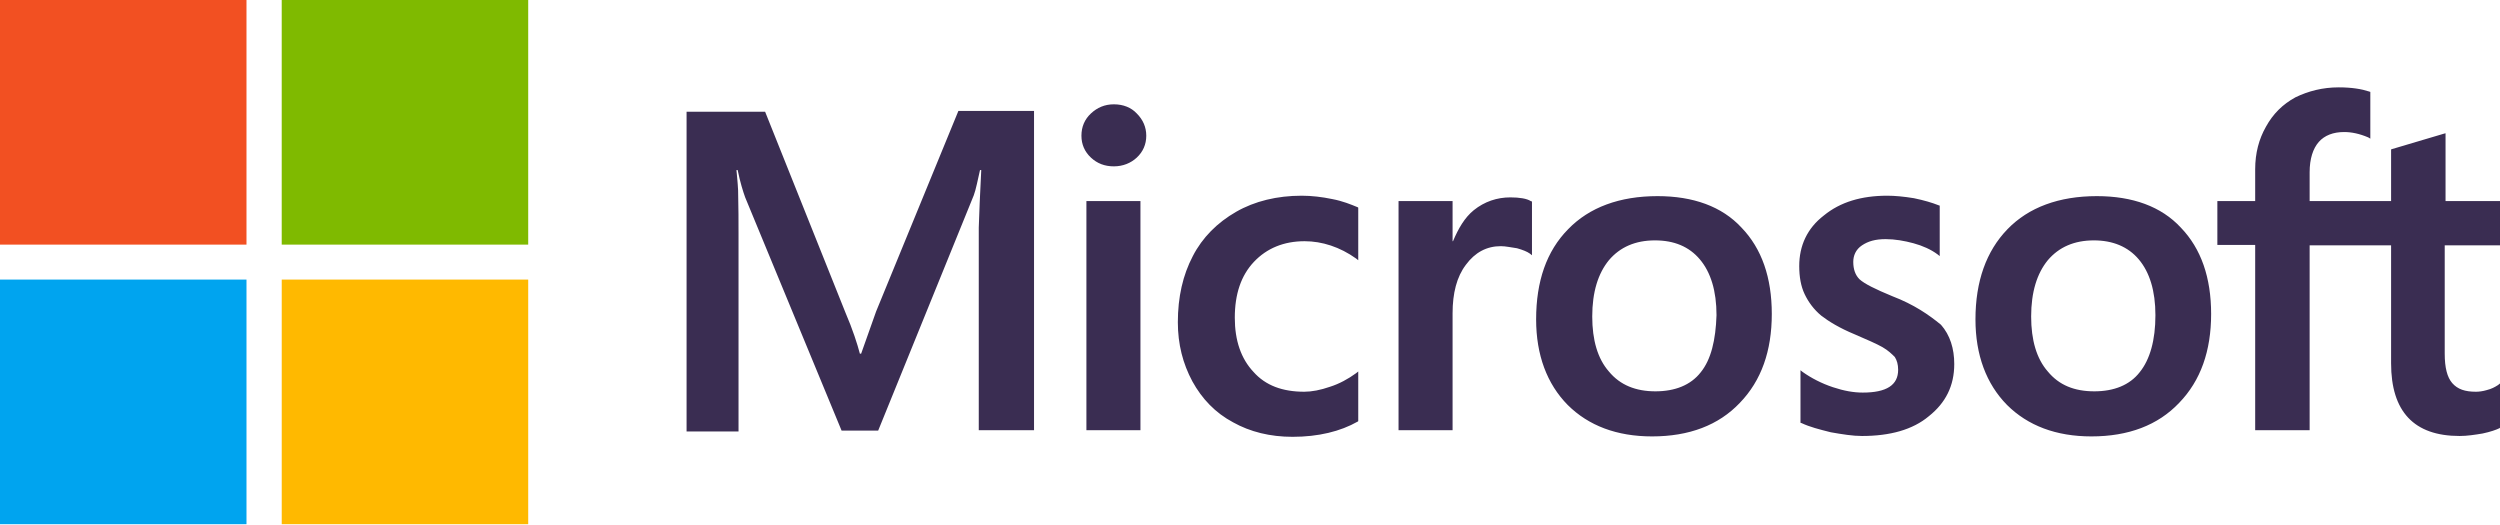
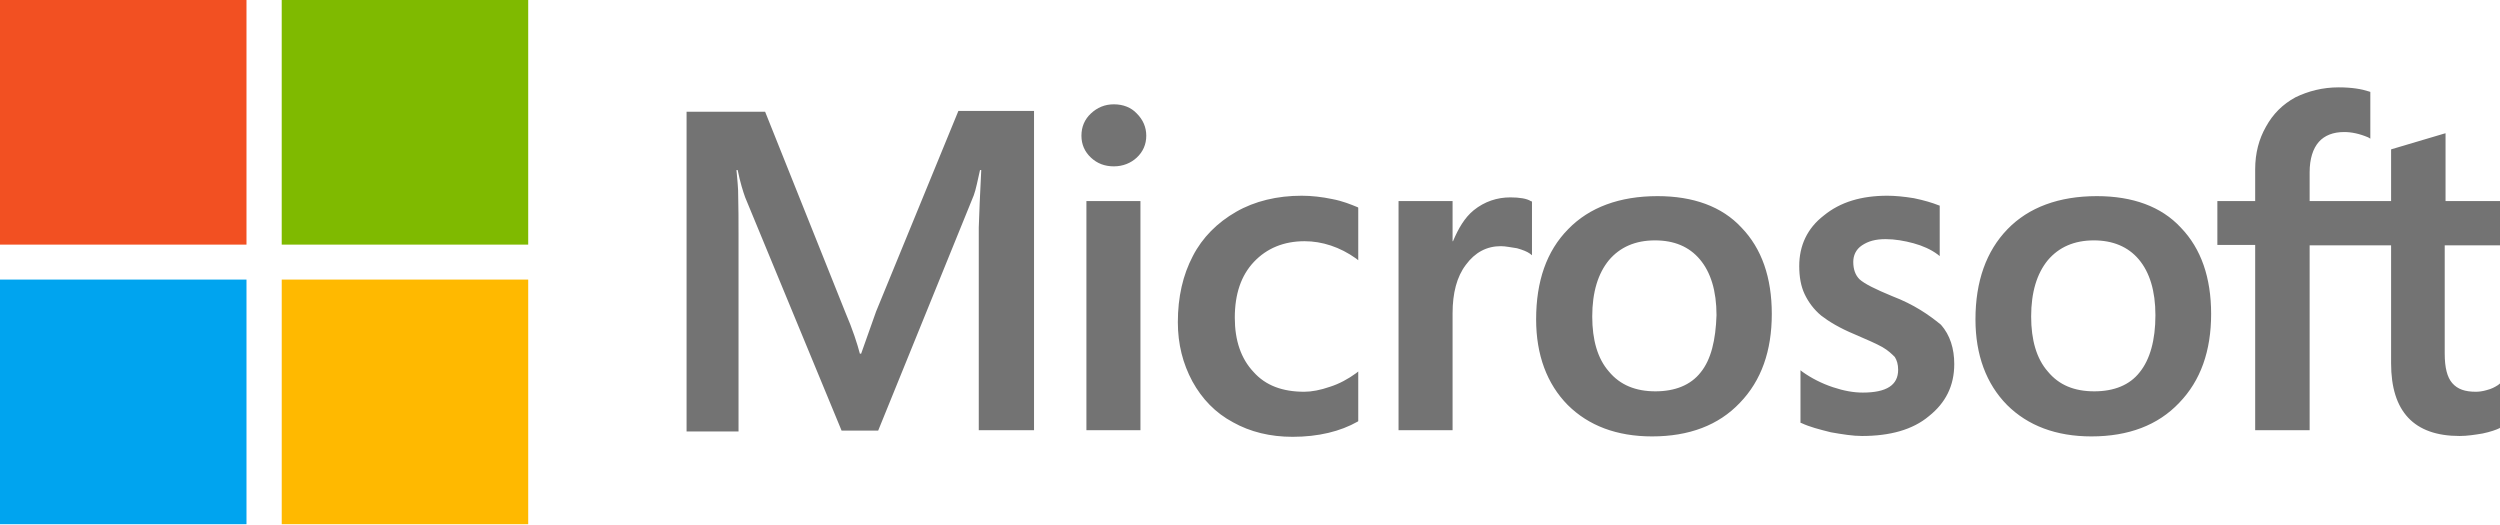
<svg xmlns="http://www.w3.org/2000/svg" width="124" height="26" viewBox="0 0 124 26" fill="none">
-   <path d="M43.454 15.451L42.712 17.543H42.65C42.527 17.072 42.3 16.354 41.929 15.492L37.95 5.543H34.054V21.4H36.631V11.615C36.631 11 36.631 10.302 36.61 9.441C36.589 9.01 36.548 8.682 36.528 8.436H36.589C36.713 9.051 36.857 9.502 36.961 9.79L41.743 21.359H43.557L48.299 9.687C48.402 9.42 48.505 8.887 48.608 8.436H48.67C48.608 9.605 48.567 10.651 48.547 11.287V21.338H51.288V5.502H47.536L43.454 15.451ZM53.886 9.974H56.566V21.338H53.886V9.974ZM55.247 5.174C54.793 5.174 54.422 5.338 54.113 5.625C53.803 5.913 53.639 6.282 53.639 6.733C53.639 7.164 53.803 7.533 54.113 7.82C54.422 8.107 54.793 8.251 55.247 8.251C55.7 8.251 56.092 8.087 56.38 7.82C56.69 7.533 56.855 7.164 56.855 6.733C56.855 6.302 56.69 5.933 56.38 5.625C56.112 5.338 55.721 5.174 55.247 5.174ZM66.07 9.872C65.575 9.769 65.06 9.707 64.565 9.707C63.349 9.707 62.235 9.974 61.308 10.508C60.38 11.041 59.638 11.779 59.164 12.702C58.669 13.646 58.421 14.733 58.421 15.984C58.421 17.072 58.669 18.036 59.143 18.918C59.617 19.779 60.277 20.477 61.163 20.948C62.008 21.42 62.998 21.666 64.111 21.666C65.389 21.666 66.482 21.4 67.348 20.907L67.369 20.887V18.425L67.266 18.508C66.874 18.795 66.42 19.041 65.967 19.184C65.493 19.349 65.06 19.43 64.689 19.43C63.617 19.43 62.771 19.123 62.173 18.446C61.555 17.79 61.246 16.887 61.246 15.759C61.246 14.589 61.555 13.666 62.194 12.989C62.833 12.313 63.678 11.964 64.709 11.964C65.575 11.964 66.462 12.251 67.266 12.825L67.369 12.908V10.302L67.348 10.282C66.998 10.138 66.606 9.974 66.07 9.872ZM74.914 9.79C74.254 9.79 73.636 9.995 73.1 10.425C72.646 10.795 72.337 11.328 72.069 11.964H72.048V9.974H69.368V21.338H72.048V15.533C72.048 14.549 72.254 13.728 72.708 13.133C73.162 12.518 73.739 12.21 74.44 12.21C74.687 12.21 74.934 12.272 75.244 12.313C75.532 12.395 75.739 12.477 75.883 12.579L75.986 12.661V9.995L75.924 9.974C75.739 9.851 75.368 9.79 74.914 9.79ZM82.212 9.728C80.336 9.728 78.831 10.282 77.779 11.369C76.707 12.456 76.192 13.954 76.192 15.841C76.192 17.605 76.728 19.041 77.759 20.087C78.79 21.113 80.192 21.646 81.944 21.646C83.779 21.646 85.242 21.092 86.294 19.984C87.366 18.877 87.881 17.4 87.881 15.574C87.881 13.769 87.386 12.333 86.376 11.287C85.407 10.241 83.985 9.728 82.212 9.728ZM84.356 18.466C83.861 19.102 83.078 19.41 82.109 19.41C81.14 19.41 80.356 19.102 79.8 18.425C79.243 17.79 78.975 16.866 78.975 15.697C78.975 14.487 79.264 13.564 79.8 12.908C80.356 12.251 81.119 11.923 82.088 11.923C83.037 11.923 83.779 12.231 84.315 12.867C84.851 13.502 85.139 14.425 85.139 15.636C85.098 16.866 84.871 17.831 84.356 18.466ZM93.86 14.692C93.014 14.343 92.478 14.077 92.231 13.851C92.025 13.646 91.922 13.359 91.922 12.989C91.922 12.682 92.046 12.374 92.355 12.169C92.664 11.964 93.014 11.861 93.53 11.861C93.983 11.861 94.457 11.943 94.911 12.066C95.365 12.19 95.777 12.374 96.107 12.62L96.21 12.702V10.2L96.148 10.179C95.839 10.056 95.427 9.933 94.932 9.831C94.437 9.749 93.983 9.707 93.612 9.707C92.334 9.707 91.283 10.015 90.458 10.692C89.633 11.328 89.242 12.19 89.242 13.195C89.242 13.728 89.324 14.2 89.51 14.589C89.695 14.979 89.963 15.348 90.334 15.656C90.706 15.943 91.242 16.272 91.984 16.579C92.602 16.846 93.076 17.051 93.365 17.215C93.653 17.379 93.839 17.564 93.983 17.707C94.087 17.872 94.148 18.077 94.148 18.343C94.148 19.102 93.571 19.472 92.396 19.472C91.942 19.472 91.468 19.39 90.912 19.205C90.355 19.02 89.84 18.754 89.407 18.446L89.304 18.364V20.969L89.365 20.989C89.757 21.174 90.231 21.297 90.809 21.441C91.386 21.543 91.901 21.625 92.355 21.625C93.736 21.625 94.87 21.318 95.674 20.641C96.499 19.984 96.931 19.143 96.931 18.056C96.931 17.297 96.725 16.62 96.272 16.108C95.674 15.615 94.932 15.102 93.86 14.692ZM104.003 9.728C102.127 9.728 100.622 10.282 99.57 11.369C98.519 12.456 97.983 13.954 97.983 15.841C97.983 17.605 98.519 19.041 99.55 20.087C100.58 21.113 101.982 21.646 103.735 21.646C105.569 21.646 107.033 21.092 108.084 19.984C109.157 18.877 109.672 17.4 109.672 15.574C109.672 13.769 109.177 12.333 108.167 11.287C107.198 10.241 105.776 9.728 104.003 9.728ZM106.126 18.466C105.631 19.102 104.848 19.41 103.879 19.41C102.889 19.41 102.127 19.102 101.57 18.425C101.013 17.79 100.745 16.866 100.745 15.697C100.745 14.487 101.034 13.564 101.57 12.908C102.127 12.251 102.889 11.923 103.858 11.923C104.786 11.923 105.549 12.231 106.085 12.867C106.621 13.502 106.909 14.425 106.909 15.636C106.909 16.866 106.641 17.831 106.126 18.466ZM124 12.169V9.974H121.299V6.61L121.217 6.631L118.66 7.39L118.598 7.41V9.974H114.558V8.538C114.558 7.882 114.723 7.369 115.011 7.041C115.3 6.713 115.733 6.549 116.269 6.549C116.64 6.549 117.032 6.631 117.465 6.815L117.568 6.877V4.559L117.506 4.538C117.135 4.415 116.64 4.333 116.001 4.333C115.197 4.333 114.496 4.518 113.857 4.825C113.218 5.174 112.744 5.646 112.393 6.282C112.043 6.897 111.857 7.595 111.857 8.395V9.974H109.981V12.149H111.857V21.338H114.558V12.169H118.598V18.015C118.598 20.415 119.732 21.625 122 21.625C122.371 21.625 122.763 21.564 123.134 21.502C123.526 21.42 123.814 21.318 123.979 21.236L124 21.215V19.02L123.897 19.102C123.732 19.205 123.587 19.287 123.34 19.349C123.134 19.41 122.948 19.43 122.804 19.43C122.268 19.43 121.897 19.308 121.629 19C121.382 18.713 121.258 18.241 121.258 17.543V12.169H124Z" fill="#3A2D52" />
+   <path d="M43.454 15.451L42.712 17.543H42.65C42.527 17.072 42.3 16.354 41.929 15.492L37.95 5.543H34.054V21.4H36.631V11.615C36.631 11 36.631 10.302 36.61 9.441C36.589 9.01 36.548 8.682 36.528 8.436H36.589C36.713 9.051 36.857 9.502 36.961 9.79L41.743 21.359H43.557L48.299 9.687C48.402 9.42 48.505 8.887 48.608 8.436H48.67C48.608 9.605 48.567 10.651 48.547 11.287V21.338H51.288V5.502H47.536L43.454 15.451ZM53.886 9.974H56.566V21.338H53.886V9.974ZM55.247 5.174C54.793 5.174 54.422 5.338 54.113 5.625C53.803 5.913 53.639 6.282 53.639 6.733C53.639 7.164 53.803 7.533 54.113 7.82C54.422 8.108 54.793 8.251 55.247 8.251C55.7 8.251 56.092 8.087 56.38 7.82C56.69 7.533 56.855 7.164 56.855 6.733C56.855 6.302 56.69 5.933 56.38 5.625C56.112 5.338 55.721 5.174 55.247 5.174ZM66.07 9.872C65.575 9.769 65.06 9.708 64.565 9.708C63.349 9.708 62.235 9.974 61.308 10.508C60.38 11.041 59.638 11.779 59.164 12.702C58.669 13.646 58.421 14.733 58.421 15.984C58.421 17.072 58.669 18.036 59.143 18.918C59.617 19.779 60.277 20.477 61.163 20.948C62.008 21.42 62.998 21.666 64.111 21.666C65.389 21.666 66.482 21.4 67.348 20.907L67.369 20.887V18.425L67.266 18.508C66.874 18.795 66.42 19.041 65.967 19.184C65.493 19.349 65.06 19.431 64.689 19.431C63.617 19.431 62.771 19.123 62.173 18.446C61.555 17.79 61.246 16.887 61.246 15.759C61.246 14.59 61.555 13.666 62.194 12.99C62.833 12.313 63.678 11.964 64.709 11.964C65.575 11.964 66.462 12.251 67.266 12.825L67.369 12.908V10.302L67.348 10.282C66.998 10.138 66.606 9.974 66.07 9.872ZM74.914 9.79C74.254 9.79 73.636 9.995 73.1 10.425C72.646 10.795 72.337 11.328 72.069 11.964H72.048V9.974H69.368V21.338H72.048V15.533C72.048 14.549 72.254 13.728 72.708 13.133C73.162 12.518 73.739 12.21 74.44 12.21C74.687 12.21 74.934 12.272 75.244 12.313C75.532 12.395 75.739 12.477 75.883 12.579L75.986 12.661V9.995L75.924 9.974C75.739 9.851 75.368 9.79 74.914 9.79ZM82.212 9.728C80.336 9.728 78.831 10.282 77.779 11.369C76.707 12.456 76.192 13.954 76.192 15.841C76.192 17.605 76.728 19.041 77.759 20.087C78.79 21.113 80.192 21.646 81.944 21.646C83.779 21.646 85.242 21.092 86.294 19.984C87.366 18.877 87.881 17.4 87.881 15.574C87.881 13.769 87.386 12.333 86.376 11.287C85.407 10.241 83.985 9.728 82.212 9.728ZM84.356 18.466C83.861 19.102 83.078 19.41 82.109 19.41C81.14 19.41 80.356 19.102 79.8 18.425C79.243 17.79 78.975 16.866 78.975 15.697C78.975 14.487 79.264 13.564 79.8 12.908C80.356 12.251 81.119 11.923 82.088 11.923C83.037 11.923 83.779 12.231 84.315 12.867C84.851 13.502 85.139 14.425 85.139 15.636C85.098 16.866 84.871 17.831 84.356 18.466ZM93.86 14.692C93.014 14.343 92.478 14.077 92.231 13.851C92.025 13.646 91.922 13.359 91.922 12.99C91.922 12.682 92.046 12.374 92.355 12.169C92.664 11.964 93.014 11.861 93.53 11.861C93.983 11.861 94.457 11.943 94.911 12.066C95.365 12.19 95.777 12.374 96.107 12.62L96.21 12.702V10.2L96.148 10.179C95.839 10.056 95.427 9.933 94.932 9.831C94.437 9.749 93.983 9.708 93.612 9.708C92.334 9.708 91.283 10.015 90.458 10.692C89.633 11.328 89.242 12.19 89.242 13.195C89.242 13.728 89.324 14.2 89.51 14.59C89.695 14.979 89.963 15.348 90.334 15.656C90.706 15.943 91.242 16.272 91.984 16.579C92.602 16.846 93.076 17.051 93.365 17.215C93.653 17.379 93.839 17.564 93.983 17.707C94.087 17.872 94.148 18.077 94.148 18.343C94.148 19.102 93.571 19.472 92.396 19.472C91.942 19.472 91.468 19.39 90.912 19.205C90.355 19.02 89.84 18.754 89.407 18.446L89.304 18.364V20.969L89.365 20.99C89.757 21.174 90.231 21.297 90.809 21.441C91.386 21.543 91.901 21.625 92.355 21.625C93.736 21.625 94.87 21.318 95.674 20.641C96.499 19.984 96.931 19.143 96.931 18.056C96.931 17.297 96.725 16.62 96.272 16.108C95.674 15.615 94.932 15.102 93.86 14.692ZM104.003 9.728C102.127 9.728 100.622 10.282 99.57 11.369C98.519 12.456 97.983 13.954 97.983 15.841C97.983 17.605 98.519 19.041 99.55 20.087C100.58 21.113 101.982 21.646 103.735 21.646C105.569 21.646 107.033 21.092 108.084 19.984C109.157 18.877 109.672 17.4 109.672 15.574C109.672 13.769 109.177 12.333 108.167 11.287C107.198 10.241 105.776 9.728 104.003 9.728ZM106.126 18.466C105.631 19.102 104.848 19.41 103.879 19.41C102.889 19.41 102.127 19.102 101.57 18.425C101.013 17.79 100.745 16.866 100.745 15.697C100.745 14.487 101.034 13.564 101.57 12.908C102.127 12.251 102.889 11.923 103.858 11.923C104.786 11.923 105.549 12.231 106.085 12.867C106.621 13.502 106.909 14.425 106.909 15.636C106.909 16.866 106.641 17.831 106.126 18.466ZM124 12.169V9.974H121.299V6.61L121.217 6.631L118.66 7.39L118.598 7.41V9.974H114.558V8.538C114.558 7.882 114.723 7.369 115.011 7.041C115.3 6.713 115.733 6.549 116.269 6.549C116.64 6.549 117.032 6.631 117.465 6.815L117.568 6.877V4.559L117.506 4.538C117.135 4.415 116.64 4.333 116.001 4.333C115.197 4.333 114.496 4.518 113.857 4.825C113.218 5.174 112.744 5.646 112.393 6.282C112.043 6.897 111.857 7.595 111.857 8.395V9.974H109.981V12.149H111.857V21.338H114.558V12.169H118.598V18.015C118.598 20.415 119.732 21.625 122 21.625C122.371 21.625 122.763 21.564 123.134 21.502C123.526 21.42 123.814 21.318 123.979 21.236L124 21.215V19.02L123.897 19.102C123.732 19.205 123.587 19.287 123.34 19.349C123.134 19.41 122.948 19.431 122.804 19.431C122.268 19.431 121.897 19.308 121.629 19C121.382 18.713 121.258 18.241 121.258 17.543V12.169H124Z" fill="#737373" />
  <path d="M0 0H12.226V12.133H0V0Z" fill="#F25022" />
  <path d="M13.973 0H26.199V12.133H13.973V0Z" fill="#7FBA00" />
  <path d="M0 13.867H12.226V26H0V13.867Z" fill="#00A4EF" />
  <path d="M13.974 13.867H26.199V26H13.974V13.867Z" fill="#FFB900" />
</svg>
